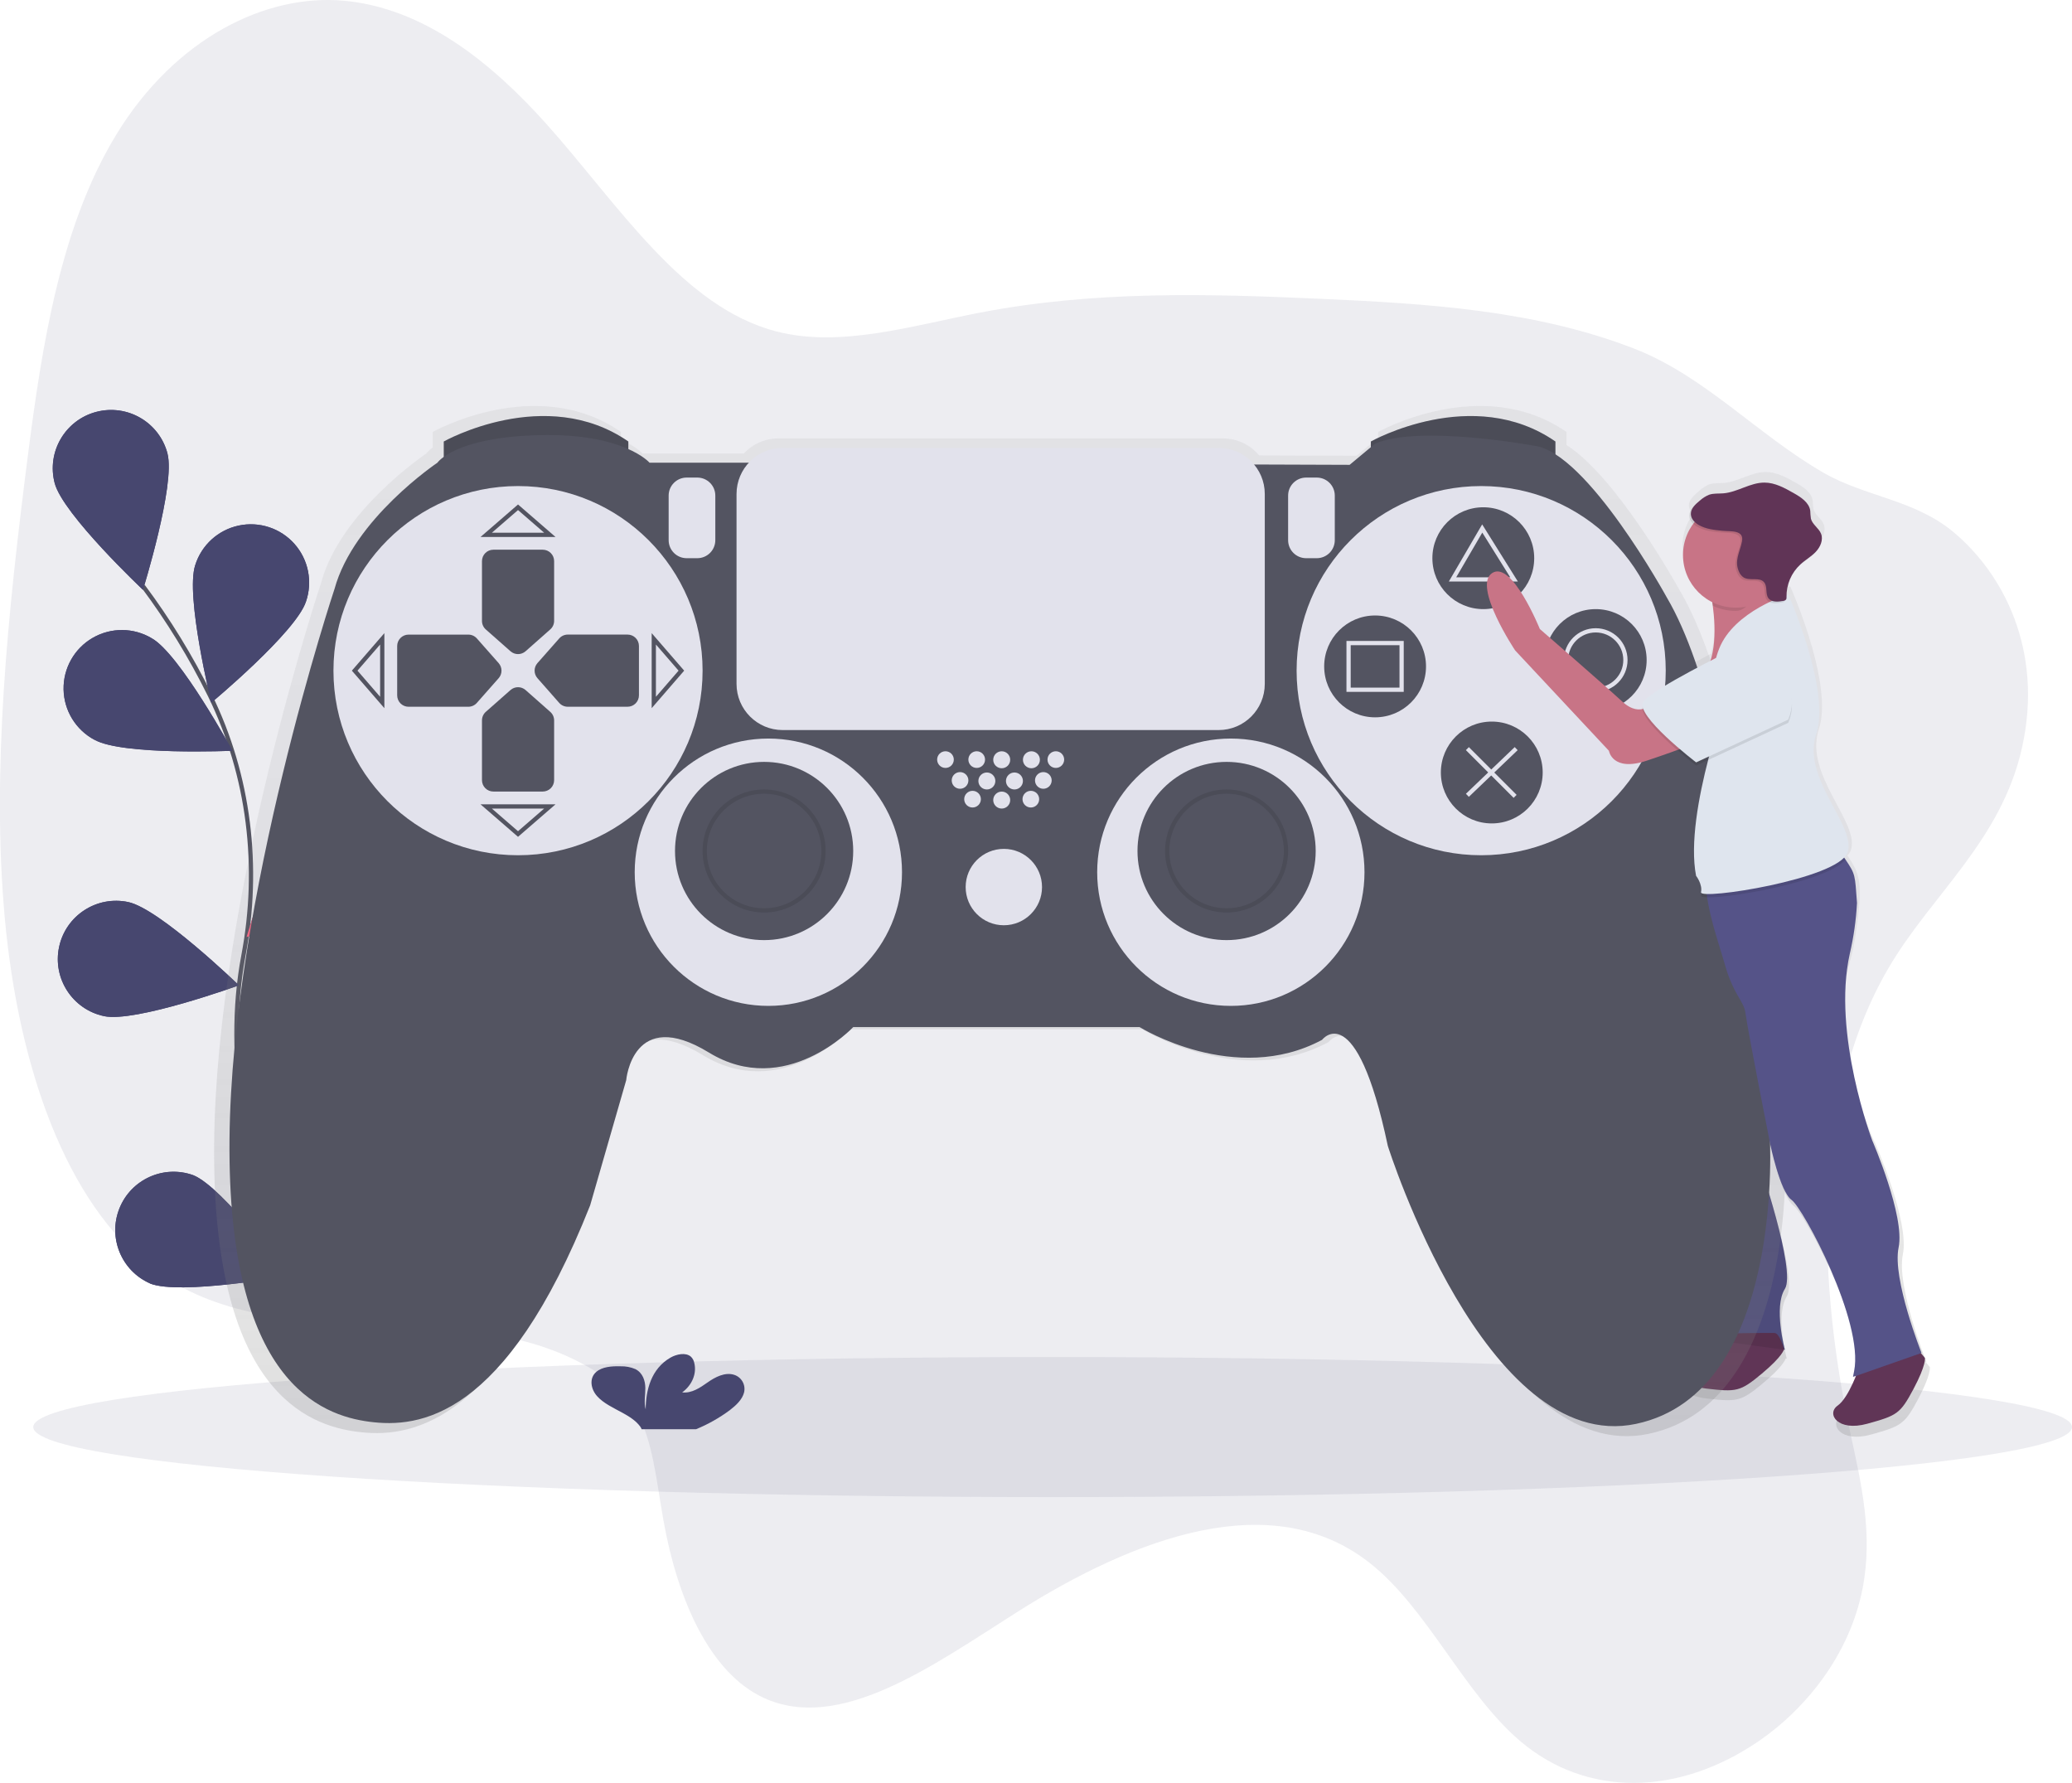
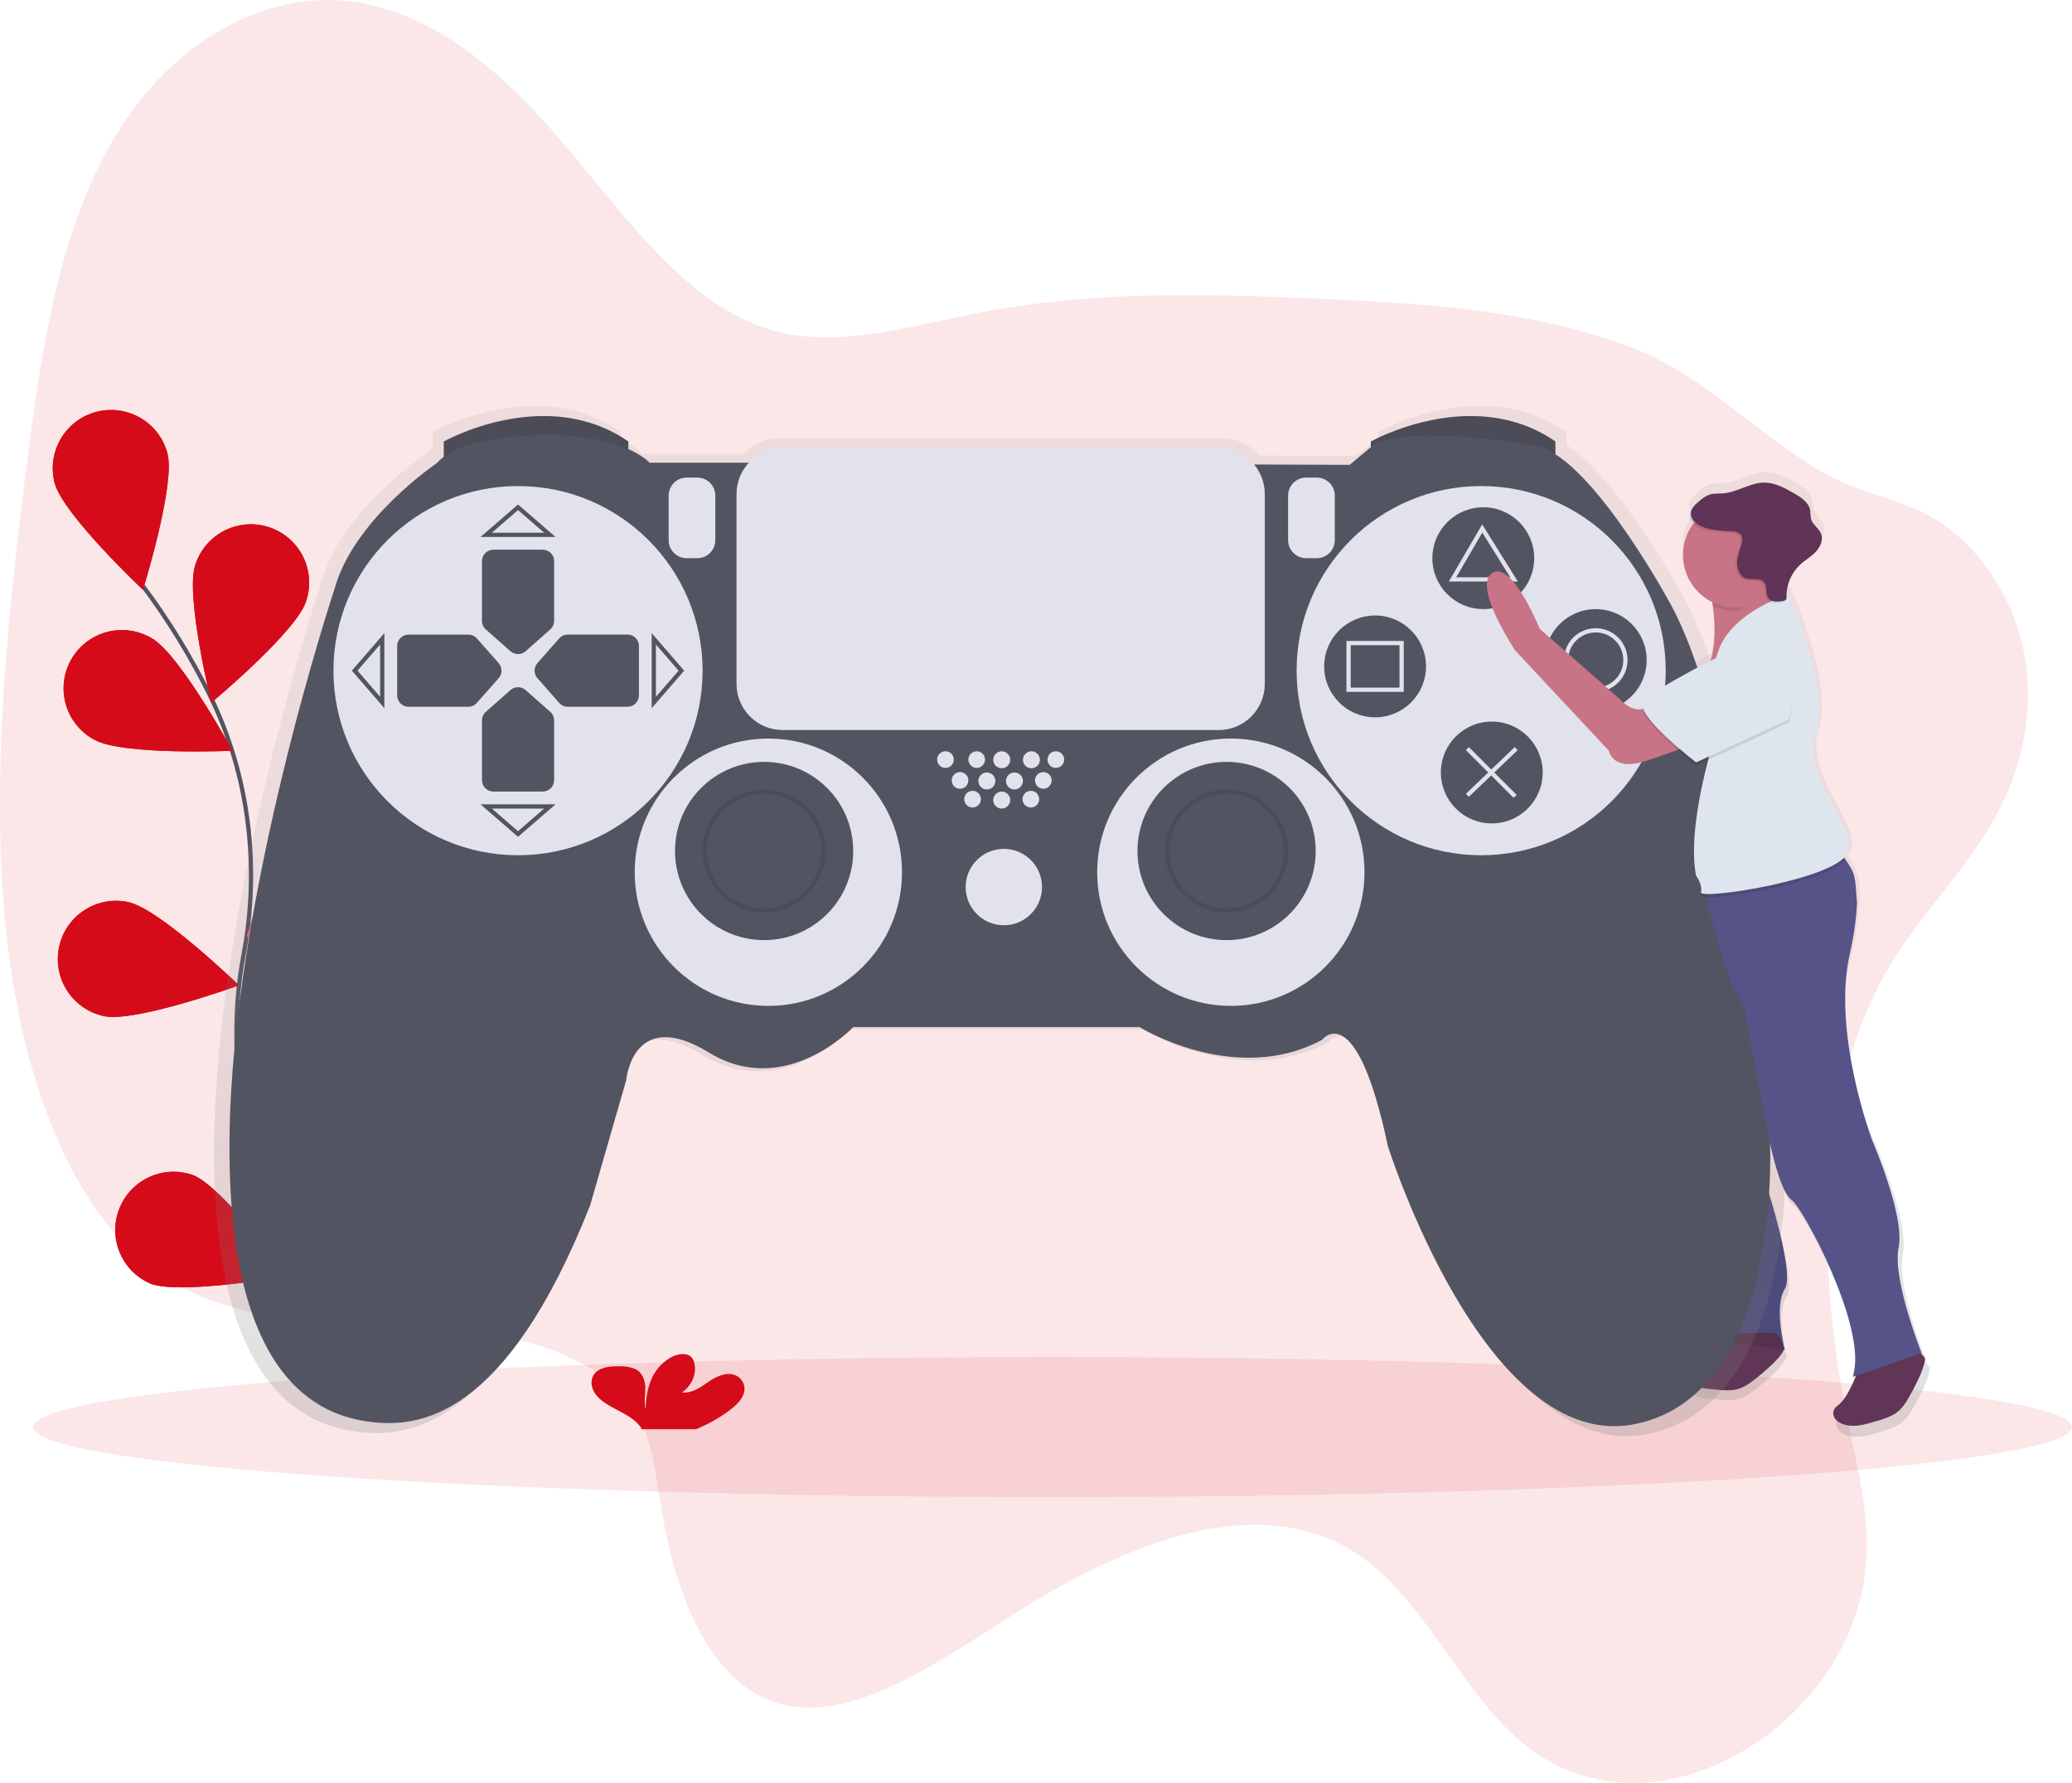
<svg xmlns="http://www.w3.org/2000/svg" xmlns:xlink="http://www.w3.org/1999/xlink" id="d73490ac-7a9f-41f3-9c2f-a04fe0e68190" data-name="Layer 1" width="976.68" height="840.3" viewBox="0 0 976.68 840.3">
  <defs>
    <linearGradient id="40cb4f85-3adc-4f91-8af7-dda2654c63b5" x1="915.78" y1="706.9" x2="915.78" y2="252.26" gradientUnits="userSpaceOnUse">
      <stop offset="0" stop-color="gray" stop-opacity="0.25" />
      <stop offset="0.54" stop-color="gray" stop-opacity="0.12" />
      <stop offset="1" stop-color="gray" stop-opacity="0.1" />
    </linearGradient>
    <linearGradient id="f74e0c91-e046-415c-8916-3730a2c068f9" x1="582.97" y1="706.75" x2="582.97" y2="221.19" xlink:href="#40cb4f85-3adc-4f91-8af7-dda2654c63b5" />
  </defs>
-   <path d="M1002,485.82c-37.95,64.71-32.78,151.72-18,220.09,4.94,22.89,10.69,47,5.57,72.88-6.26,31.6-27.3,56.75-48.39,71.31-38.44,26.55-81.74,26.74-112.74.5-26.79-22.68-43.93-62.84-71.32-84.27-45.83-35.85-110.08-12.18-166.21,23.41-39.71,25.18-83.48,56.95-119.38,40.25-25.26-11.75-40.48-46.09-47.16-83.67-3.23-18.14-5-38-12.95-51.71-4.73-8.15-11.34-13.53-18.21-17.91-62.77-40-149.46-3.61-209.85-49.08-40.79-30.71-63.06-95.42-69.43-165s1.45-144.33,10.86-218c6.69-52.33,15.46-108.4,41.74-151.41,27.8-45.5,70.64-66.46,107.44-63s68.34,28,95.35,58.18c33.75,37.74,63.91,86.2,108.32,97.67,30.25,7.81,63.66-2.67,96.08-8.89,54.19-10.4,107.39-8.86,160.2-6.5,50.56,2.26,101.41,5.34,148.2,23.55,33.11,12.89,58.17,40.64,89,58.38,20.07,11.56,42.95,12.6,61.55,28.19,22.92,19.21,42.37,55.15,32.14,101.3C1055.08,426,1022.18,451.47,1002,485.82Z" transform="translate(-111.66 -29.85)" fill="#47476f" opacity="0.1" />
+   <path d="M1002,485.82c-37.95,64.71-32.78,151.72-18,220.09,4.94,22.89,10.69,47,5.57,72.88-6.26,31.6-27.3,56.75-48.39,71.31-38.44,26.55-81.74,26.74-112.74.5-26.79-22.68-43.93-62.84-71.32-84.27-45.83-35.85-110.08-12.18-166.21,23.41-39.71,25.18-83.48,56.95-119.38,40.25-25.26-11.75-40.48-46.09-47.16-83.67-3.23-18.14-5-38-12.95-51.71-4.73-8.15-11.34-13.53-18.21-17.91-62.77-40-149.46-3.61-209.85-49.08-40.79-30.71-63.06-95.42-69.43-165s1.45-144.33,10.86-218c6.69-52.33,15.46-108.4,41.74-151.41,27.8-45.5,70.64-66.46,107.44-63s68.34,28,95.35,58.18c33.75,37.74,63.91,86.2,108.32,97.67,30.25,7.81,63.66-2.67,96.08-8.89,54.19-10.4,107.39-8.86,160.2-6.5,50.56,2.26,101.41,5.34,148.2,23.55,33.11,12.89,58.17,40.64,89,58.38,20.07,11.56,42.95,12.6,61.55,28.19,22.92,19.21,42.37,55.15,32.14,101.3C1055.08,426,1022.18,451.47,1002,485.82Z" transform="translate(-111.66 -29.85)" fill="#d60b19" opacity="0.1" />
  <path d="M274.41,689.83s-66.72-110.51-48-209.67c7.87-41.62,2.81-84.68-15.86-122.7a329,329,0,0,0-31.43-51.3" transform="translate(-111.66 -29.85)" fill="none" stroke="#535461" stroke-miterlimit="10" stroke-width="2" />
-   <path d="M190.6,243.61c3.85,14.68-11.55,64.22-11.55,64.22s-37.75-35.59-41.61-50.27a27.48,27.48,0,0,1,53.16-14Z" transform="translate(-111.66 -29.85)" fill="#47476f" />
-   <path d="M255.88,313.39c-4.74,14.42-44.6,47.63-44.6,47.63s-12.35-50.39-7.6-64.81a27.48,27.48,0,1,1,52.2,17.18Z" transform="translate(-111.66 -29.85)" fill="#47476f" />
-   <path d="M290.43,452.84c-11.37,10-62.55,18.6-62.55,18.6s14.78-49.73,26.15-59.78a27.48,27.48,0,0,1,36.39,41.18Z" transform="translate(-111.66 -29.85)" fill="#47476f" />
-   <path d="M292.82,564.24c-9.51,11.83-58.5,28.9-58.5,28.9s6.16-51.52,15.67-63.34a27.48,27.48,0,0,1,42.83,34.44Z" transform="translate(-111.66 -29.85)" fill="#47476f" />
-   <path d="M156.22,378.51c13.21,7.46,65,5.18,65,5.18s-24.8-45.57-38-53a27.48,27.48,0,1,0-27,47.85Z" transform="translate(-111.66 -29.85)" fill="#47476f" />
-   <path d="M160.66,508.76c14.84,3.17,63.62-14.52,63.62-14.52S187,458.18,172.13,455a27.48,27.48,0,0,0-11.47,53.75Z" transform="translate(-111.66 -29.85)" fill="#47476f" />
-   <path d="M182.35,634.76c14.09,5.63,65.16-3.56,65.16-3.56s-30.67-41.85-44.76-47.48a27.48,27.48,0,0,0-20.39,51Z" transform="translate(-111.66 -29.85)" fill="#47476f" />
-   <path d="M190.6,243.61c3.85,14.68-11.55,64.22-11.55,64.22s-37.75-35.59-41.61-50.27a27.48,27.48,0,0,1,53.16-14Z" transform="translate(-111.66 -29.85)" fill="#47476f" />
-   <path d="M255.88,313.39c-4.74,14.42-44.6,47.63-44.6,47.63s-12.35-50.39-7.6-64.81a27.48,27.48,0,1,1,52.2,17.18Z" transform="translate(-111.66 -29.85)" fill="#47476f" />
+   <path d="M190.6,243.61c3.85,14.68-11.55,64.22-11.55,64.22s-37.75-35.59-41.61-50.27a27.48,27.48,0,0,1,53.16-14Z" transform="translate(-111.66 -29.85)" fill="#d60b19" />
+   <path d="M255.88,313.39c-4.74,14.42-44.6,47.63-44.6,47.63s-12.35-50.39-7.6-64.81a27.48,27.48,0,1,1,52.2,17.18Z" transform="translate(-111.66 -29.85)" fill="#d60b19" />
+   <path d="M290.43,452.84c-11.37,10-62.55,18.6-62.55,18.6s14.78-49.73,26.15-59.78a27.48,27.48,0,0,1,36.39,41.18Z" transform="translate(-111.66 -29.85)" fill="#d60b19" />
+   <path d="M292.82,564.24c-9.51,11.83-58.5,28.9-58.5,28.9s6.16-51.52,15.67-63.34a27.48,27.48,0,0,1,42.83,34.44Z" transform="translate(-111.66 -29.85)" fill="#d60b19" />
+   <path d="M156.22,378.51c13.21,7.46,65,5.18,65,5.18s-24.8-45.57-38-53a27.48,27.48,0,1,0-27,47.85Z" transform="translate(-111.66 -29.85)" fill="#d60b19" />
+   <path d="M160.66,508.76c14.84,3.17,63.62-14.52,63.62-14.52S187,458.18,172.13,455a27.48,27.48,0,0,0-11.47,53.75Z" transform="translate(-111.66 -29.85)" fill="#d60b19" />
+   <path d="M182.35,634.76c14.09,5.63,65.16-3.56,65.16-3.56s-30.67-41.85-44.76-47.48a27.48,27.48,0,0,0-20.39,51Z" transform="translate(-111.66 -29.85)" fill="#d60b19" />
+   <path d="M190.6,243.61c3.85,14.68-11.55,64.22-11.55,64.22s-37.75-35.59-41.61-50.27a27.48,27.48,0,0,1,53.16-14Z" transform="translate(-111.66 -29.85)" fill="#d60b19" />
+   <path d="M255.88,313.39c-4.74,14.42-44.6,47.63-44.6,47.63s-12.35-50.39-7.6-64.81a27.48,27.48,0,1,1,52.2,17.18Z" transform="translate(-111.66 -29.85)" fill="#d60b19" />
  <path d="M290.43,452.84c-11.37,10-62.55,18.6-62.55,18.6s14.78-49.73,26.15-59.78a27.48,27.48,0,0,1,36.39,41.18Z" transform="translate(-111.66 -29.85)" fill="#fc6681" />
  <path d="M292.82,564.24c-9.51,11.83-58.5,28.9-58.5,28.9s6.16-51.52,15.67-63.34a27.48,27.48,0,0,1,42.83,34.44Z" transform="translate(-111.66 -29.85)" fill="#fc6681" />
-   <path d="M156.22,378.51c13.21,7.46,65,5.18,65,5.18s-24.8-45.57-38-53a27.48,27.48,0,1,0-27,47.85Z" transform="translate(-111.66 -29.85)" fill="#47476f" />
-   <path d="M160.66,508.76c14.84,3.17,63.62-14.52,63.62-14.52S187,458.18,172.13,455a27.48,27.48,0,0,0-11.47,53.75Z" transform="translate(-111.66 -29.85)" fill="#47476f" />
-   <path d="M182.35,634.76c14.09,5.63,65.16-3.56,65.16-3.56s-30.67-41.85-44.76-47.48a27.48,27.48,0,0,0-20.39,51Z" transform="translate(-111.66 -29.85)" fill="#47476f" />
-   <ellipse cx="496.18" cy="672.58" rx="480.5" ry="33" fill="#47476f" opacity="0.1" />
+   <path d="M156.22,378.51c13.21,7.46,65,5.18,65,5.18s-24.8-45.57-38-53a27.48,27.48,0,1,0-27,47.85Z" transform="translate(-111.66 -29.85)" fill="#d60b19" />
+   <path d="M160.66,508.76c14.84,3.17,63.62-14.52,63.62-14.52S187,458.18,172.13,455a27.48,27.48,0,0,0-11.47,53.75Z" transform="translate(-111.66 -29.85)" fill="#d60b19" />
+   <path d="M182.35,634.76c14.09,5.63,65.16-3.56,65.16-3.56s-30.67-41.85-44.76-47.48a27.48,27.48,0,0,0-20.39,51Z" transform="translate(-111.66 -29.85)" fill="#d60b19" />
+   <ellipse cx="496.18" cy="672.58" rx="480.5" ry="33" fill="#d60b19" opacity="0.1" />
  <path d="M1021.31,674.16s-.8-1.07-1.91-2.27l.32-.11s-14.28-35.69-11.1-50.76-12.69-51.55-12.69-51.55-23.41-47.94-12.33-86.2a102.72,102.72,0,0,0,2.86-13.73c3.31-22.66,2.14-27.33-3.41-35.61l-.61-.89a7,7,0,0,0,1.59-2.35C988.79,418,961.83,395,969,373.58c6.62-19.85-10.61-60.81-13.17-66.7l0,0-.29-.67-.86.28a20.92,20.92,0,0,1,5.66-13.73l.16-.16c2.38-2.19,5.27-3.8,7.5-6.15l.13-.15c.22-.21.45-.42.66-.64,2.21-2.32,3.72-5.76,2.52-8.74-1.09-2.72-4.15-4.38-4.87-7.22a37.15,37.15,0,0,1-.32-3.85c-.58-4-4.47-6.51-8-8.49-4.39-2.48-9-5-14.07-5.06-6.86,0-13,4.6-19.81,5.17-2.32.2-4.73-.08-6.93.69a15.43,15.43,0,0,0-4.55,2.92,22.38,22.38,0,0,0-2.22,2c-1.54,1.44-2.85,3.14-2.79,5.18a5.64,5.64,0,0,0,1.94,3.85,25.38,25.38,0,0,0,9.19,37.78c.08.55.16,1.11.24,1.7,1,7.51,1.59,18.13-1.08,26.45-11.39,5.87-29.14,15.44-32.32,19.69a3,3,0,0,0-.42,2.49,3.39,3.39,0,0,0-.06,1.19c-2.49.57-5.8,0-9.83-3.68-9.52-8.72-39.65-34.9-39.65-34.9s-13.48-33.31-23-27,11.1,37.28,11.1,37.28L869,381.51s1.59,10.31,18.24,4.76c5.5-1.83,10.47-3.58,14.67-5.09l1,.85c-3.75,21.94-5.69,51.18,8.14,59.76a13.38,13.38,0,0,1,2.3,4.82c-.07.26-.14.53-.2.79a76.15,76.15,0,0,0-2,13.34,42.42,42.42,0,0,0-3.51,18.94l-5.3,75.51s-.79,16.65,4.76,29.34,23,76.14,11.1,80.9l1.13.15c-3.41,3.51-9.15,8.83-13.52,9.88-6.64,1.58-4.78,11.76,9.94,13.46s16.49,1.56,26.84-7.07c9.12-7.6,10.57-11,10.78-11.73l.52.07s-5.55-20.62,0-29.34S941.21,579,941.21,579a171.47,171.47,0,0,1,.75-20.34c2.8,7.33,4.8,12.41,4.8,12.41s4.76,23,10.31,27,34.9,58.69,30.14,82.48l-.55,2.77,1.34-.39.12,0c-1.83,4.53-5.16,11.69-8.84,14.32-5.55,4,0,12.69,14.28,8.72s15.86-4.76,22.21-16.65S1021.31,674.16,1021.31,674.16Z" transform="translate(-111.66 -29.85)" fill="url(#40cb4f85-3adc-4f91-8af7-dda2654c63b5)" />
  <path d="M916.21,462.4l-3.48-4.29a41.48,41.48,0,0,0-4.91,21.57l-5.18,73.83s-.78,16.28,4.65,28.69,22.49,74.44,10.86,79.09L953,666s-5.43-20.16,0-28.69-12.41-60.48-12.41-60.48-1.55-43.42,13.18-53.51S916.21,462.4,916.21,462.4Z" transform="translate(-111.66 -29.85)" fill="#555388" />
  <path d="M922.09,658.38s-9.57,11.18-16.05,12.73-4.67,11.49,9.72,13.16,16.12,1.53,26.25-6.91,10.58-11.61,10.58-11.61-2-7.5-4.42-7.66S922.09,658.38,922.09,658.38Z" transform="translate(-111.66 -29.85)" fill="#603556" />
  <path d="M918.54,464.73l-5.8-6.62a41.48,41.48,0,0,0-4.91,21.57l-5.18,73.83s-.78,16.28,4.65,28.69,22.49,74.44,10.86,79.09L953,666s-5.43-20.16,0-28.69-12.41-60.48-12.41-60.48-1.55-43.42,13.18-53.51S918.54,464.73,918.54,464.73Z" transform="translate(-111.66 -29.85)" opacity="0.1" />
  <path d="M953.06,565.92s-9.69-190.21-49.47-257.53c0,0-29.17-53.28-53.55-68.82v-6.14c-39.78-27.54-88.73,0-88.73,0v2.72l-10.2,8.5-45.93-.16a22.13,22.13,0,0,0-17.05-8H478.55a22.12,22.12,0,0,0-16.3,7.14h-47.7s-2.81-3.27-10.2-6.56v-3.64c-39.78-27.54-88.73,0-88.73,0v7.39a13.1,13.1,0,0,0-3.06,2.81s-40.29,27-49.47,60.68c0,0-49.47,148.4-50.49,264.67s43.86,132.59,67.31,135.65,65.27-1,106.07-104l17.34-60.17s3.06-35.7,39.78-13.26,69.35-12.24,69.35-12.24H650.15S696,543.48,737.86,521c0,0,16.32-21.42,31.62,51,0,0,46.92,148.91,119.33,133.61S953.06,565.92,953.06,565.92Z" transform="translate(-111.66 -29.85)" fill="url(#f74e0c91-e046-415c-8916-3730a2c068f9)" />
  <path d="M320.84,248.93v-11s48-27,87,0v10Z" transform="translate(-111.66 -29.85)" fill="#535461" />
  <path d="M757.84,248.93v-11s48-27,87,0v10Z" transform="translate(-111.66 -29.85)" fill="#535461" />
  <path d="M320.84,248.93v-11s48-27,87,0v10Z" transform="translate(-111.66 -29.85)" opacity="0.1" />
  <path d="M757.84,248.93v-11s48-27,87,0v10Z" transform="translate(-111.66 -29.85)" opacity="0.1" />
  <path d="M464.84,247.93h-47s-12-14-52-13-48,13-48,13-39.5,26.5-48.5,59.5c0,0-48.5,145.5-49.5,259.5s43,130,66,133,64-1,104-102l17-59s3-35,39-13,68-12,68-12h135s45,28,86,6c0,0,16-21,31,50,0,0,46,146,117,131s63-137,63-137-9.5-186.5-48.5-252.5c0,0-37.5-68.5-62.5-71.5,0,0-54-10-75-1l-12,10Z" transform="translate(-111.66 -29.85)" fill="#535461" />
  <circle cx="244.18" cy="316.08" r="87" fill="#e2e2ec" />
  <circle cx="698.18" cy="316.08" r="87" fill="#e2e2ec" />
  <path d="M371,326.53,359.4,336.79a5.38,5.38,0,0,1-7.11,0l-11.62-10.26a5.37,5.37,0,0,1-1.82-4V294.3a5.38,5.38,0,0,1,5.38-5.37h23.25a5.37,5.37,0,0,1,5.38,5.38v28.2A5.37,5.37,0,0,1,371,326.53Z" transform="translate(-111.66 -29.85)" fill="#535461" />
  <path d="M371,365.32,359.4,355.07a5.38,5.38,0,0,0-7.11,0l-11.62,10.26a5.37,5.37,0,0,0-1.82,4v28.2a5.37,5.37,0,0,0,5.38,5.38h23.25a5.37,5.37,0,0,0,5.38-5.37v-28.2A5.37,5.37,0,0,0,371,365.32Z" transform="translate(-111.66 -29.85)" fill="#535461" />
  <path d="M336.45,361.11l10.26-11.62a5.38,5.38,0,0,0,0-7.11l-10.26-11.62a5.38,5.38,0,0,0-4-1.82h-28.2a5.38,5.38,0,0,0-5.37,5.38v23.25a5.37,5.37,0,0,0,5.38,5.38h28.2A5.37,5.37,0,0,0,336.45,361.11Z" transform="translate(-111.66 -29.85)" fill="#535461" />
  <path d="M375.24,361.11,365,349.48a5.37,5.37,0,0,1,0-7.11l10.26-11.62a5.37,5.37,0,0,1,4-1.82h28.2a5.37,5.37,0,0,1,5.38,5.38v23.25a5.37,5.37,0,0,1-5.37,5.38h-28.2A5.37,5.37,0,0,1,375.24,361.11Z" transform="translate(-111.66 -29.85)" fill="#535461" />
  <polygon points="229.18 252.08 259.18 252.08 244.18 239.08 229.18 252.08" fill="none" stroke="#535461" stroke-miterlimit="10" stroke-width="2" />
  <polygon points="229.18 380.08 259.18 380.08 244.18 393.08 229.18 380.08" fill="none" stroke="#535461" stroke-miterlimit="10" stroke-width="2" />
  <polygon points="180.18 301.08 180.18 331.08 167.18 316.08 180.18 301.08" fill="none" stroke="#535461" stroke-miterlimit="10" stroke-width="2" />
  <polygon points="308.18 301.08 308.18 331.08 321.18 316.08 308.18 301.08" fill="none" stroke="#535461" stroke-miterlimit="10" stroke-width="2" />
  <circle cx="362.18" cy="411.08" r="63" fill="#e2e2ec" />
  <circle cx="360.18" cy="401.08" r="42" fill="#535461" />
  <circle cx="580.18" cy="411.08" r="63" fill="#e2e2ec" />
  <circle cx="578.18" cy="401.08" r="42" fill="#535461" />
  <circle cx="360.18" cy="401.08" r="28" fill="none" stroke="#000" stroke-miterlimit="10" stroke-width="2" opacity="0.1" />
  <circle cx="578.18" cy="401.08" r="28" fill="none" stroke="#000" stroke-miterlimit="10" stroke-width="2" opacity="0.1" />
  <circle cx="473.18" cy="418.08" r="18" fill="#e2e2ec" />
  <circle cx="445.67" cy="358" r="3.93" fill="#e2e2ec" />
  <circle cx="460.39" cy="358" r="3.93" fill="#e2e2ec" />
  <circle cx="458.43" cy="376.65" r="3.93" fill="#e2e2ec" />
  <circle cx="472.18" cy="377.08" r="4" fill="#e2e2ec" />
  <circle cx="485.91" cy="376.65" r="3.93" fill="#e2e2ec" />
  <circle cx="452.54" cy="367.82" r="3.93" fill="#e2e2ec" />
  <circle cx="465.18" cy="368.08" r="4" fill="#e2e2ec" />
  <circle cx="478.18" cy="368.08" r="4" fill="#e2e2ec" />
  <circle cx="491.8" cy="367.82" r="3.93" fill="#e2e2ec" />
  <circle cx="472.18" cy="358.08" r="4" fill="#e2e2ec" />
  <circle cx="486.18" cy="358.08" r="4" fill="#e2e2ec" />
  <circle cx="497.69" cy="358" r="3.93" fill="#e2e2ec" />
  <rect x="315.18" y="225.08" width="22" height="38" rx="8.5" ry="8.5" fill="#e2e2ec" />
  <rect x="607.18" y="225.08" width="22" height="38" rx="8.5" ry="8.5" fill="#e2e2ec" />
  <circle cx="699.18" cy="263.08" r="24" fill="#535461" />
  <circle cx="648.18" cy="314.08" r="24" fill="#535461" />
  <circle cx="752.18" cy="311.08" r="24" fill="#535461" />
  <circle cx="703.18" cy="364.08" r="24" fill="#535461" />
  <rect x="347.18" y="211.08" width="249" height="133" rx="21.75" ry="21.75" fill="#e2e2ec" />
  <polygon points="684.68 273.08 698.68 249.08 713.68 273.08 684.68 273.08" fill="none" stroke="#e2e2ec" stroke-miterlimit="10" stroke-width="2" />
  <rect x="635.68" y="303.08" width="25" height="22" fill="none" stroke="#e2e2ec" stroke-miterlimit="10" stroke-width="2" />
  <circle cx="752.18" cy="311.08" r="14" fill="none" stroke="#e2e2ec" stroke-miterlimit="10" stroke-width="2" />
  <line x1="691.68" y1="352.83" x2="714.18" y2="375.33" fill="none" stroke="#e2e2ec" stroke-miterlimit="10" stroke-width="2" />
  <line x1="714.68" y1="352.83" x2="691.68" y2="374.83" fill="none" stroke="#e2e2ec" stroke-miterlimit="10" stroke-width="2" />
-   <path d="M455.65,694.48c3-2.29,5.85-5,6.72-8.27a7,7,0,0,0-4.69-8.42c-4.31-1.34-8.91,1.09-12.41,3.55s-7.49,5.27-12.06,4.75c4.73-3.42,7-9,5.68-14a5.43,5.43,0,0,0-1.58-2.85c-2.39-2.09-6.73-1.19-9.59.45-9.11,5.23-11.65,15.32-11.7,24.41-.92-3.28-.14-6.69-.17-10.06s-1.15-7.09-4.63-8.9a16.55,16.55,0,0,0-7.06-1.35c-4.09-.12-8.66.21-11.45,2.66-3.47,3-2.57,8.13.45,11.47s7.62,5.44,11.85,7.75c3.23,1.76,6.49,3.81,8.47,6.59a6,6,0,0,1,.63,1.18h25.67A73.8,73.8,0,0,0,455.65,694.48Z" transform="translate(-111.66 -29.85)" fill="#47476f" />
+   <path d="M455.65,694.48c3-2.29,5.85-5,6.72-8.27a7,7,0,0,0-4.69-8.42c-4.31-1.34-8.91,1.09-12.41,3.55s-7.49,5.27-12.06,4.75c4.73-3.42,7-9,5.68-14a5.43,5.43,0,0,0-1.58-2.85c-2.39-2.09-6.73-1.19-9.59.45-9.11,5.23-11.65,15.32-11.7,24.41-.92-3.28-.14-6.69-.17-10.06s-1.15-7.09-4.63-8.9a16.55,16.55,0,0,0-7.06-1.35c-4.09-.12-8.66.21-11.45,2.66-3.47,3-2.57,8.13.45,11.47s7.62,5.44,11.85,7.75c3.23,1.76,6.49,3.81,8.47,6.59a6,6,0,0,1,.63,1.18h25.67A73.8,73.8,0,0,0,455.65,694.48Z" transform="translate(-111.66 -29.85)" fill="#d60b19" />
  <path d="M987.94,674.49s-4.65,14-10.08,17.84,0,12.41,14,8.53,15.51-4.65,21.71-16.28,5.43-14.73,5.43-14.73-4.65-6.2-7-5.43S987.94,674.49,987.94,674.49Z" transform="translate(-111.66 -29.85)" fill="#603556" />
  <path d="M959.25,326.31s-62.81,34.89-48.08,24.81c9.9-6.77,9.3-24.74,7.84-35.81-.46-3.45-1-6.23-1.33-7.79-.19-.88-.31-1.37-.31-1.37s30.46-18.28,28.75-7.29h0c0,.1,0,.2-.05.3a11.85,11.85,0,0,0-.23,2.23C945.63,312.69,959.25,326.31,959.25,326.31Z" transform="translate(-111.66 -29.85)" fill="#c87486" />
  <path d="M891,360.43s-5.43,8.53-14.73,0-38.77-34.12-38.77-34.12S824.32,293.74,815,299.95s10.86,36.45,10.86,36.45l44.2,47.3s1.55,10.08,17.84,4.65,27.92-10.08,27.92-10.08Z" transform="translate(-111.66 -29.85)" fill="#c87486" />
  <path d="M915.83,439.53" transform="translate(-111.66 -29.85)" fill="none" />
  <path d="M1017.41,667.51l-31,10.86-1.31.38.54-2.71c4.65-23.26-24-76.77-29.47-80.65S946.07,569,946.07,569s-10.16-51.18-11.71-62c-.39-2.71-1.81-4.87-3.53-7.85a62.12,62.12,0,0,1-6-14.36c-3.41-12-11.36-33.3-8.44-45.35.59-2.45-1.82,3.81-1,1.42l.47-1.32L978.64,431a46.9,46.9,0,0,1,2.92,3.95C986.31,442,986,442,987,455.4a138.26,138.26,0,0,1-3.41,24c-8.45,37.63,10.61,88,10.61,88s15.51,35.67,12.41,50.4S1017.41,667.51,1017.41,667.51Z" transform="translate(-111.66 -29.85)" fill="#555388" />
  <path d="M981.56,434.94c-9.29,11.65-68.8,20.7-68.06,17a7.86,7.86,0,0,0-.28-3.82,75.69,75.69,0,0,1,2.14-7.27l.47-1.32L978.64,431A46.9,46.9,0,0,1,981.56,434.94Z" transform="translate(-111.66 -29.85)" opacity="0.1" />
  <path d="M954.6,310S929,317.78,922,335.62s5.31,18.81,5.31,18.81-22,58-16.17,88.2c0,0,3.1,3.88,2.33,7.75s64.36-6.2,69-18.61-21.71-34.89-14.73-55.83S954.6,310,954.6,310Z" transform="translate(-111.66 -29.85)" fill="#dfe5ee" />
  <path d="M946.07,300.72a2.45,2.45,0,0,1-.23.67c-1.06,2-4.43-.19-3.26,2.81-4.5,4.52-5.92,13.57-12.79,13.57A24.66,24.66,0,0,1,919,315.32c-.46-3.45-1-6.23-1.33-7.79,3-1.78,27-15.68,28.44-8.66h0A4.61,4.61,0,0,1,946.07,300.72Z" transform="translate(-111.66 -29.85)" opacity="0.1" />
  <circle cx="818.12" cy="261.57" r="24.81" fill="#c87486" />
  <path d="M954.6,370.51l-43.42,20.16S881.71,368.19,886.36,362s41.1-24,41.1-24S964.68,345.7,954.6,370.51Z" transform="translate(-111.66 -29.85)" opacity="0.1" />
  <path d="M954.6,369l-43.42,20.16s-29.47-22.49-24.81-28.69,41.1-24,41.1-24S964.68,344.15,954.6,369Z" transform="translate(-111.66 -29.85)" fill="#dfe5ee" />
  <path d="M922.62,280.79c-3.79-.38-7.71-.8-11-2.71-1.91-1.1-3.66-2.92-3.72-5.13-.07-2.6,2.12-4.63,4.13-6.28a15.08,15.08,0,0,1,4.45-2.85c2.15-.75,4.5-.48,6.77-.67,6.68-.56,12.66-5.1,19.37-5.06,4.93,0,9.46,2.52,13.75,4.95,3.43,1.94,7.24,4.4,7.81,8.3a36.31,36.31,0,0,0,.31,3.76c.71,2.78,3.7,4.4,4.77,7.06,1.17,2.91-.31,6.28-2.47,8.55s-5,3.83-7.27,5.95A20.38,20.38,0,0,0,953,312a2,2,0,0,1-.17,1.11,1.94,1.94,0,0,1-1.4.7c-2.47.46-5.52.71-7-1.33s-.31-5.44-2-7.45c-2.15-2.59-6.67-.53-9.58-2.23a5.82,5.82,0,0,1-2.2-2.63C928.25,295,931,290.94,932,286,933.17,280.23,926.69,281.2,922.62,280.79Z" transform="translate(-111.66 -29.85)" opacity="0.1" />
  <path d="M923.4,280c-3.79-.38-7.71-.8-11-2.71-1.91-1.1-3.66-2.92-3.72-5.13-.07-2.6,2.12-4.63,4.13-6.28a15.08,15.08,0,0,1,4.45-2.85c2.15-.75,4.5-.48,6.77-.67,6.68-.56,12.66-5.1,19.37-5.06,4.93,0,9.46,2.52,13.75,4.95,3.43,1.94,7.24,4.4,7.81,8.3a36.31,36.31,0,0,0,.31,3.76c.71,2.78,3.7,4.4,4.77,7.06,1.17,2.91-.31,6.28-2.47,8.55s-5,3.83-7.27,5.95a20.38,20.38,0,0,0-6.53,15.38,2,2,0,0,1-.17,1.11,1.94,1.94,0,0,1-1.4.7c-2.47.46-5.52.71-7-1.33s-.31-5.44-2-7.45c-2.15-2.59-6.67-.53-9.58-2.23a5.82,5.82,0,0,1-2.2-2.63c-2.42-5.18.34-9.27,1.34-14.26C933.94,279.45,927.46,280.43,923.4,280Z" transform="translate(-111.66 -29.85)" fill="#603456" />
</svg>
